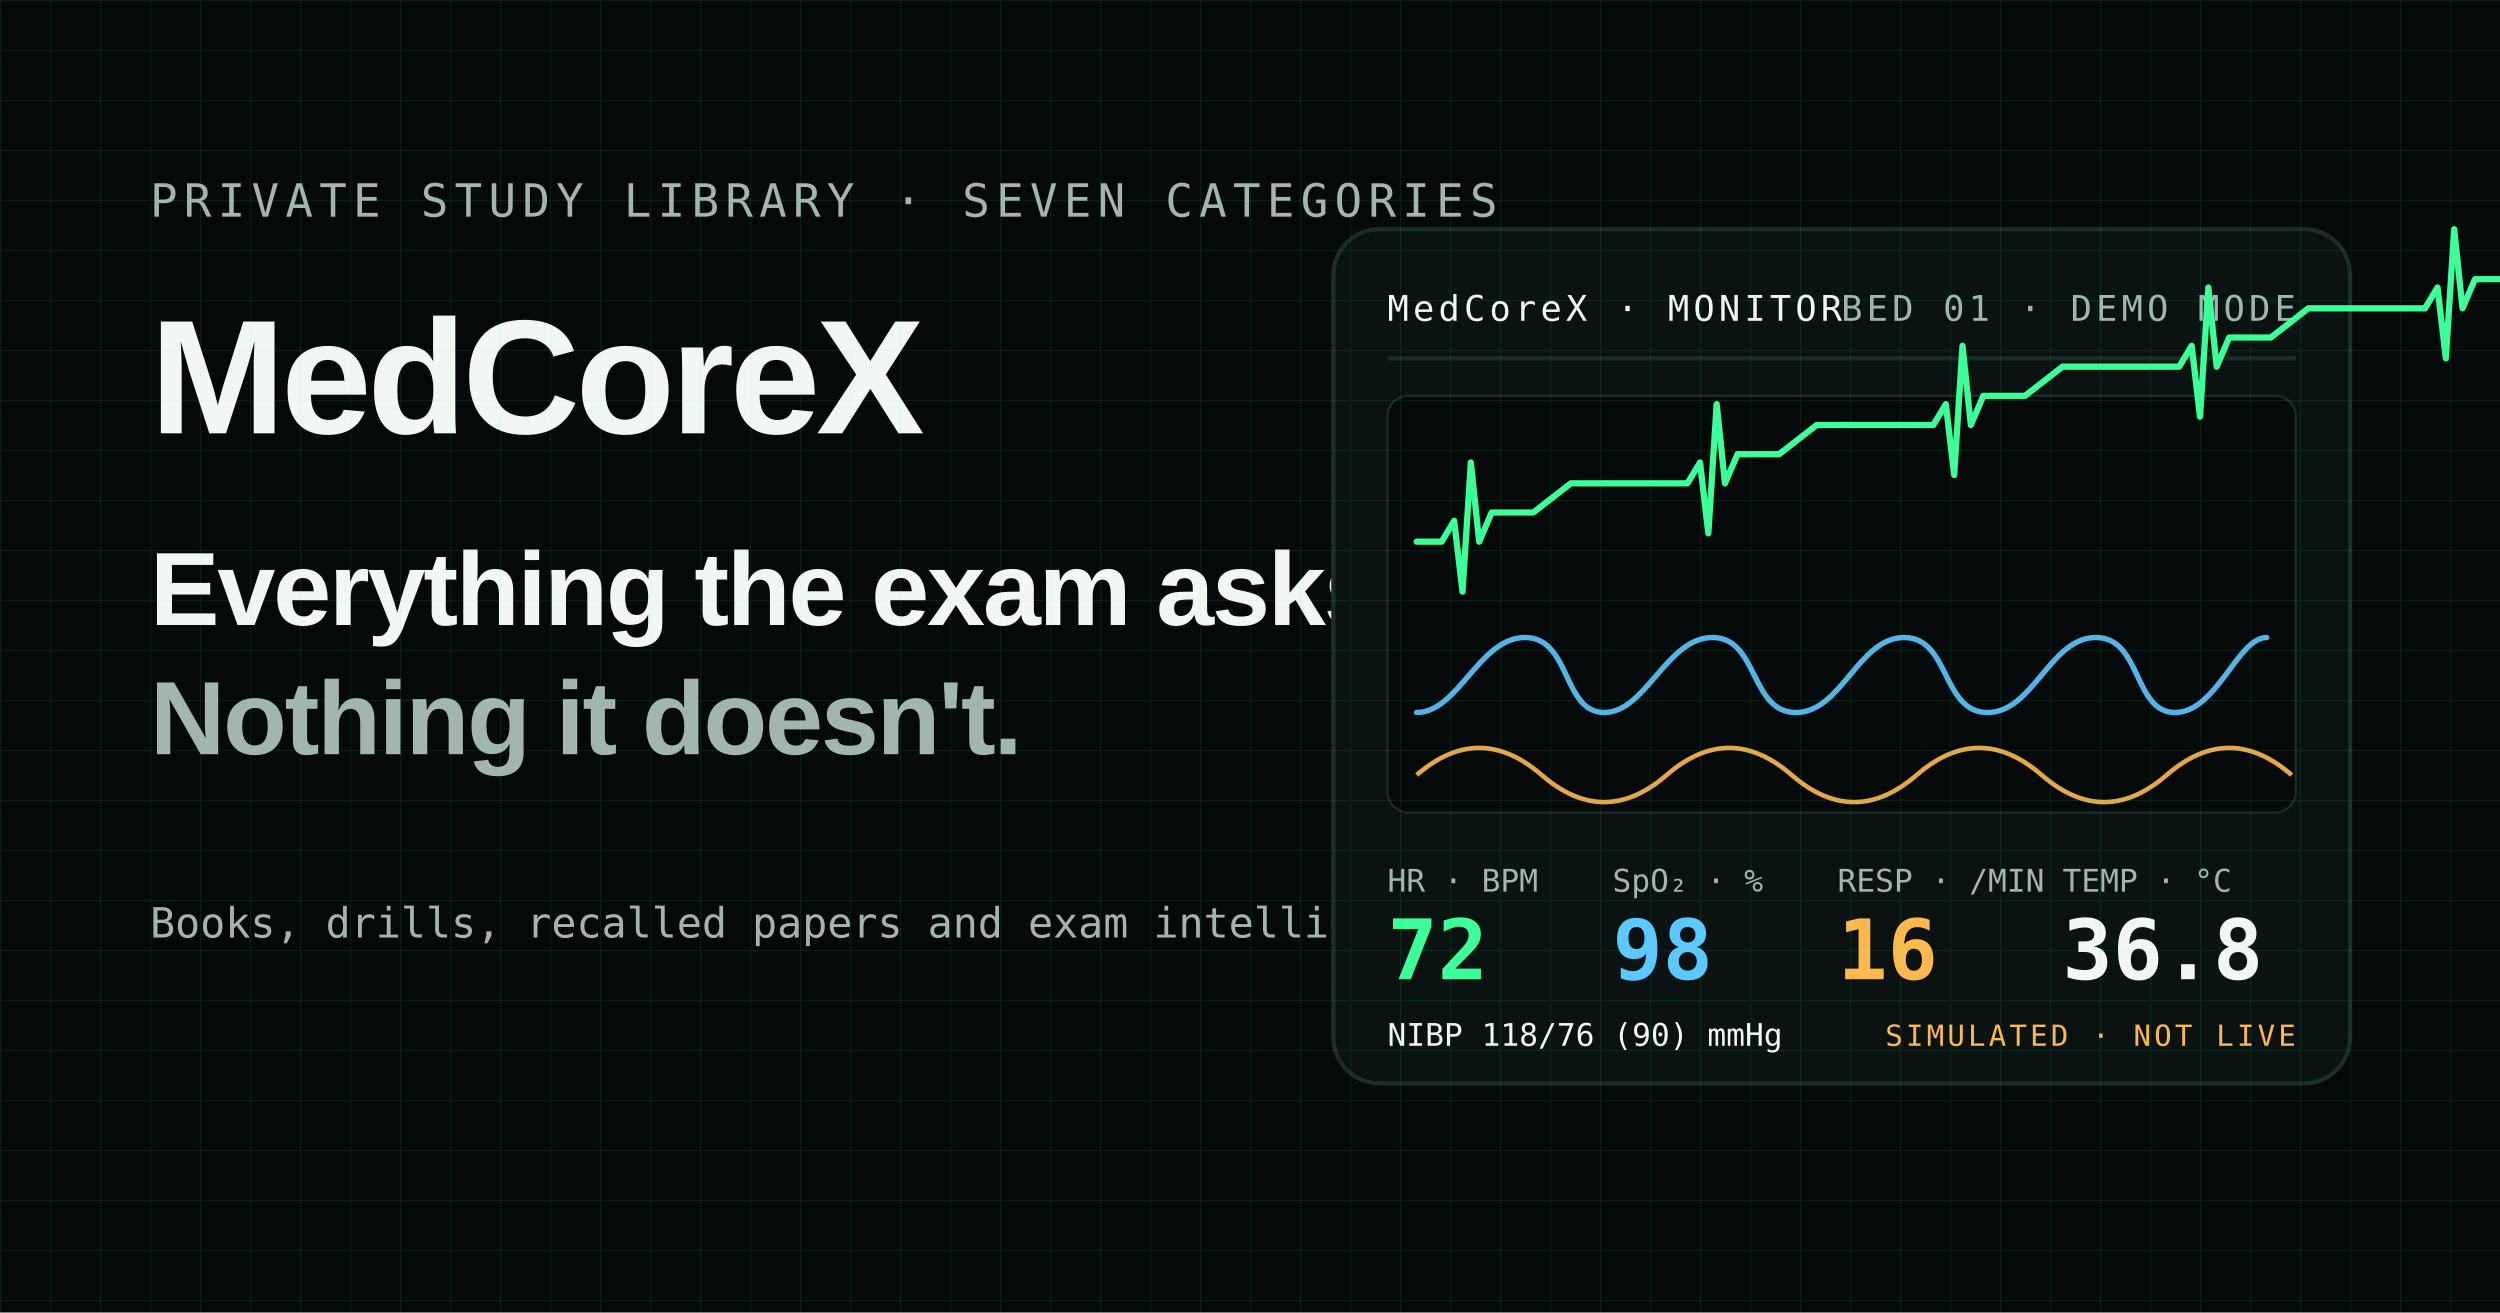
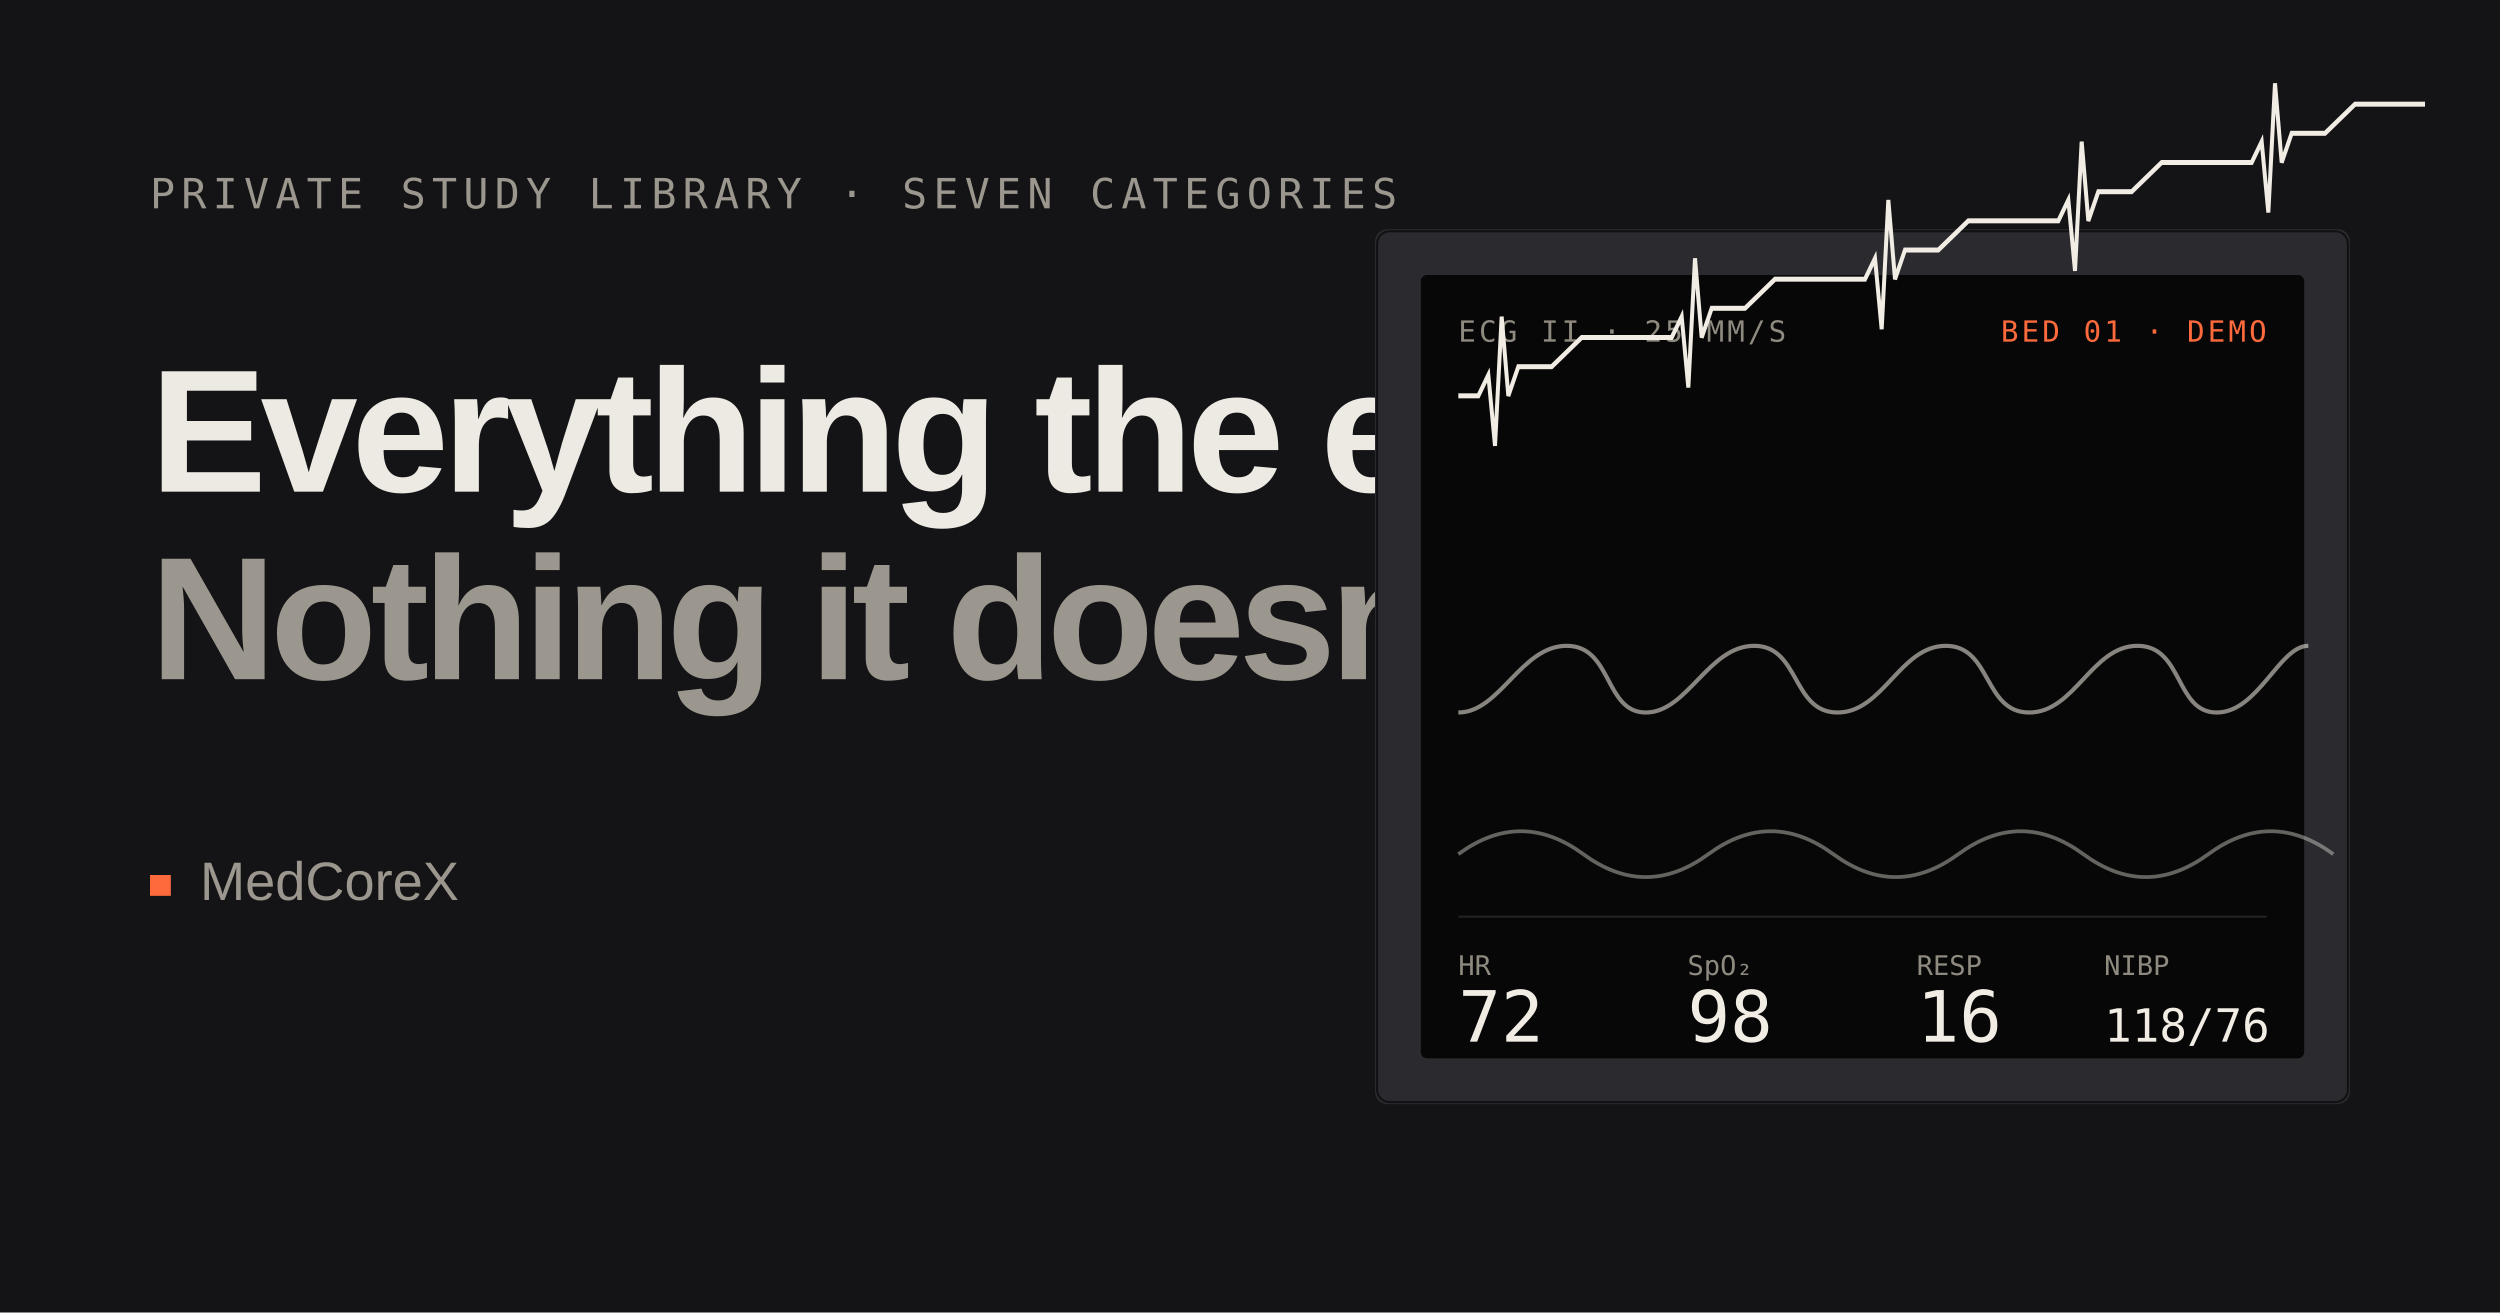
<svg xmlns="http://www.w3.org/2000/svg" width="1200" height="630" viewBox="0 0 1200 630">
-   <defs>
-     <pattern id="grid" width="24" height="24" patternUnits="userSpaceOnUse">
-       <path d="M24 0H0V24" fill="none" stroke="#3dff9a" stroke-opacity="0.09" stroke-width="1" />
-     </pattern>
-   </defs>
-   <rect width="1200" height="630" fill="#05090a" />
-   <text x="72" y="104" font-family="Menlo, Consolas, monospace" font-size="22" letter-spacing="3" fill="#a3b5b0">PRIVATE STUDY LIBRARY · SEVEN CATEGORIES</text>
-   <text x="72" y="208" font-family="Helvetica Neue, Arial, sans-serif" font-weight="800" font-size="78" letter-spacing="-2" fill="#f2f7f5">MedCoreX</text>
-   <text x="72" y="300" font-family="Helvetica Neue, Arial, sans-serif" font-weight="800" font-size="50" letter-spacing="-1" fill="#f2f7f5">Everything the exam asks.</text>
-   <text x="72" y="362" font-family="Helvetica Neue, Arial, sans-serif" font-weight="800" font-size="50" letter-spacing="-1" fill="#a3b5b0">Nothing it doesn't.</text>
-   <text x="72" y="450" font-family="Menlo, Consolas, monospace" font-size="20" fill="#a3b5b0">Books, drills, recalled papers and exam intelligence.</text>
-   <g transform="translate(640 110)">
-     <rect width="488" height="410" rx="22" fill="#0a1311" stroke="#1c2d29" stroke-width="2" />
-     <text x="26" y="44" font-family="Menlo, Consolas, monospace" font-size="17" letter-spacing="2" fill="#f2f7f5">MedCoreX · MONITOR</text>
-     <text x="462" y="44" text-anchor="end" font-family="Menlo, Consolas, monospace" font-size="17" letter-spacing="2" fill="#a3b5b0">BED 01 · DEMO MODE</text>
-     <line x1="26" y1="62" x2="462" y2="62" stroke="#1c2d29" stroke-width="2" />
-     <rect x="26" y="80" width="436" height="200" rx="10" fill="#05090a" stroke="#1c2d29" />
-     <g transform="translate(40 150)">
-       <path d="M0 0 l12 0 l6 -10 l4 34 l4 -62 l4 38 l6 -14 l20 0 l18 -14 l22 0 l22 0 l12 0 l6 -10 l4 34 l4 -62 l4 38 l6 -14 l20 0 l18 -14 l22 0 l22 0 l12 0 l6 -10 l4 34 l4 -62 l4 38 l6 -14 l20 0 l18 -14 l22 0 l22 0 l12 0 l6 -10 l4 34 l4 -62 l4 38 l6 -14 l20 0 l18 -14 l22 0 l22 0 l12 0 l6 -10 l4 34 l4 -62 l4 38 l6 -14 l20 0 l22 0" fill="none" stroke="#3dff9a" stroke-width="3" stroke-linejoin="round" stroke-linecap="round" />
+   <rect width="1200" height="630" fill="#141416" />
+   <text x="72" y="100" font-family="JetBrains Mono, Menlo, monospace" font-size="20" letter-spacing="3" fill="#9c978e">PRIVATE STUDY LIBRARY · SEVEN CATEGORIES</text>
+   <text x="72" y="236" font-family="Inter Tight, Helvetica Neue, Arial, sans-serif" font-weight="600" font-size="84" letter-spacing="-3" fill="#edeae4">Everything the exam asks.</text>
+   <text x="72" y="326" font-family="Inter Tight, Helvetica Neue, Arial, sans-serif" font-weight="600" font-size="84" letter-spacing="-3" fill="#9c978e">Nothing it doesn't.</text>
+   <rect x="72" y="420" width="10" height="10" fill="#ff6a3d" />
+   <text x="96" y="432" font-family="Inter Tight, Helvetica Neue, Arial, sans-serif" font-size="26" fill="#9c978e">MedCoreX</text>
+   <g transform="translate(660 110)">
+     <rect width="468" height="420" rx="6" fill="#2a2a2f" />
+     <rect x="1" y="1" width="466" height="418" rx="6" fill="none" stroke="#000" stroke-opacity=".6" />
+     <rect x="22" y="22" width="424" height="376" rx="3" fill="#070707" />
+     <text x="40" y="54" font-family="JetBrains Mono, Menlo, monospace" font-size="14" letter-spacing="1.5" fill="#8f8a80">ECG II · 25 MM/S</text>
+     <text x="428" y="54" text-anchor="end" font-family="JetBrains Mono, Menlo, monospace" font-size="14" letter-spacing="1.5" fill="#ff6a3d">BED 01 · DEMO</text>
+     <g transform="translate(40 80) scale(0.8 1)">
+       <path d="M0 0 l12 0 l6 -10 l4 34 l4 -62 l4 38 l6 -14 l20 0 l18 -14 l22 0 l20 0 l12 0 l6 -10 l4 34 l4 -62 l4 38 l6 -14 l20 0 l18 -14 l22 0 l20 0 l12 0 l6 -10 l4 34 l4 -62 l4 38 l6 -14 l20 0 l18 -14 l22 0 l20 0 l12 0 l6 -10 l4 34 l4 -62 l4 38 l6 -14 l20 0 l18 -14 l22 0 l20 0 l12 0 l6 -10 l4 34 l4 -62 l4 38 l6 -14 l20 0 l18 -14 l22 0 l20 0" fill="none" stroke="#f2ede4" stroke-width="2.4" stroke-linejoin="miter" />
    </g>
-     <path d="M40 232 C60 232 70 196 92 196 S110 232 130 232 S160 196 182 196 S200 232 222 232 S252 196 274 196 S292 232 314 232 S344 196 366 196 S384 232 404 232 S434 196 448 196" fill="none" stroke="#5cc8ff" stroke-width="2.6" stroke-linecap="round" opacity="0.9" />
-     <path d="M40 262 q30 -26 60 0 t60 0 t60 0 t60 0 t60 0 t60 0 t60 0" fill="none" stroke="#ffb84d" stroke-width="2.2" opacity="0.9" />
-     <g font-family="Menlo, Consolas, monospace" font-size="16" fill="#a3b5b0">
-       <text x="26" y="318" font-size="15">HR · BPM</text>
-       <text x="134" y="318" font-size="15">SpO₂ · %</text>
-       <text x="242" y="318" font-size="15">RESP · /MIN</text>
-       <text x="350" y="318" font-size="15">TEMP · °C</text>
+     <path d="M40 232 C60 232 70 200 92 200 S110 232 130 232 S160 200 182 200 S200 232 222 232 S252 200 274 200 S292 232 314 232 S344 200 366 200 S384 232 404 232 S434 200 448 200" fill="none" stroke="#f2ede4" stroke-width="2" opacity=".55" />
+     <path d="M40 300 q30 -22 60 0 t60 0 t60 0 t60 0 t60 0 t60 0 t60 0" fill="none" stroke="#f2ede4" stroke-width="1.8" opacity=".4" />
+     <line x1="40" y1="330" x2="428" y2="330" stroke="#f2ede4" stroke-opacity=".12" />
+     <g font-family="JetBrains Mono, Menlo, monospace">
+       <text x="40" y="358" font-size="13" fill="#8f8a80">HR</text>
+       <text x="40" y="390" font-size="34" font-weight="500" fill="#f2ede4">72</text>
+       <text x="150" y="358" font-size="13" fill="#8f8a80">SpO₂</text>
+       <text x="150" y="390" font-size="34" font-weight="500" fill="#f2ede4">98</text>
+       <text x="260" y="358" font-size="13" fill="#8f8a80">RESP</text>
+       <text x="260" y="390" font-size="34" font-weight="500" fill="#f2ede4">16</text>
+       <text x="350" y="358" font-size="13" fill="#8f8a80">NIBP</text>
+       <text x="350" y="390" font-size="22" font-weight="500" fill="#f2ede4">118/76</text>
    </g>
-     <g font-family="Menlo, Consolas, monospace" font-weight="700" font-size="40">
-       <text x="26" y="360" fill="#3dff9a">72</text>
-       <text x="134" y="360" fill="#5cc8ff">98</text>
-       <text x="242" y="360" fill="#ffb84d">16</text>
-       <text x="350" y="360" fill="#f2f7f5">36.8</text>
-     </g>
-     <text x="26" y="392" font-family="Menlo, Consolas, monospace" font-size="15" fill="#f2f7f5">NIBP 118/76 (90) mmHg</text>
-     <text x="462" y="392" text-anchor="end" font-family="Menlo, Consolas, monospace" font-size="14" letter-spacing="1.5" fill="#ffb84d">SIMULATED · NOT LIVE</text>
  </g>
-   <rect width="1200" height="630" fill="url(#grid)" />
</svg>
